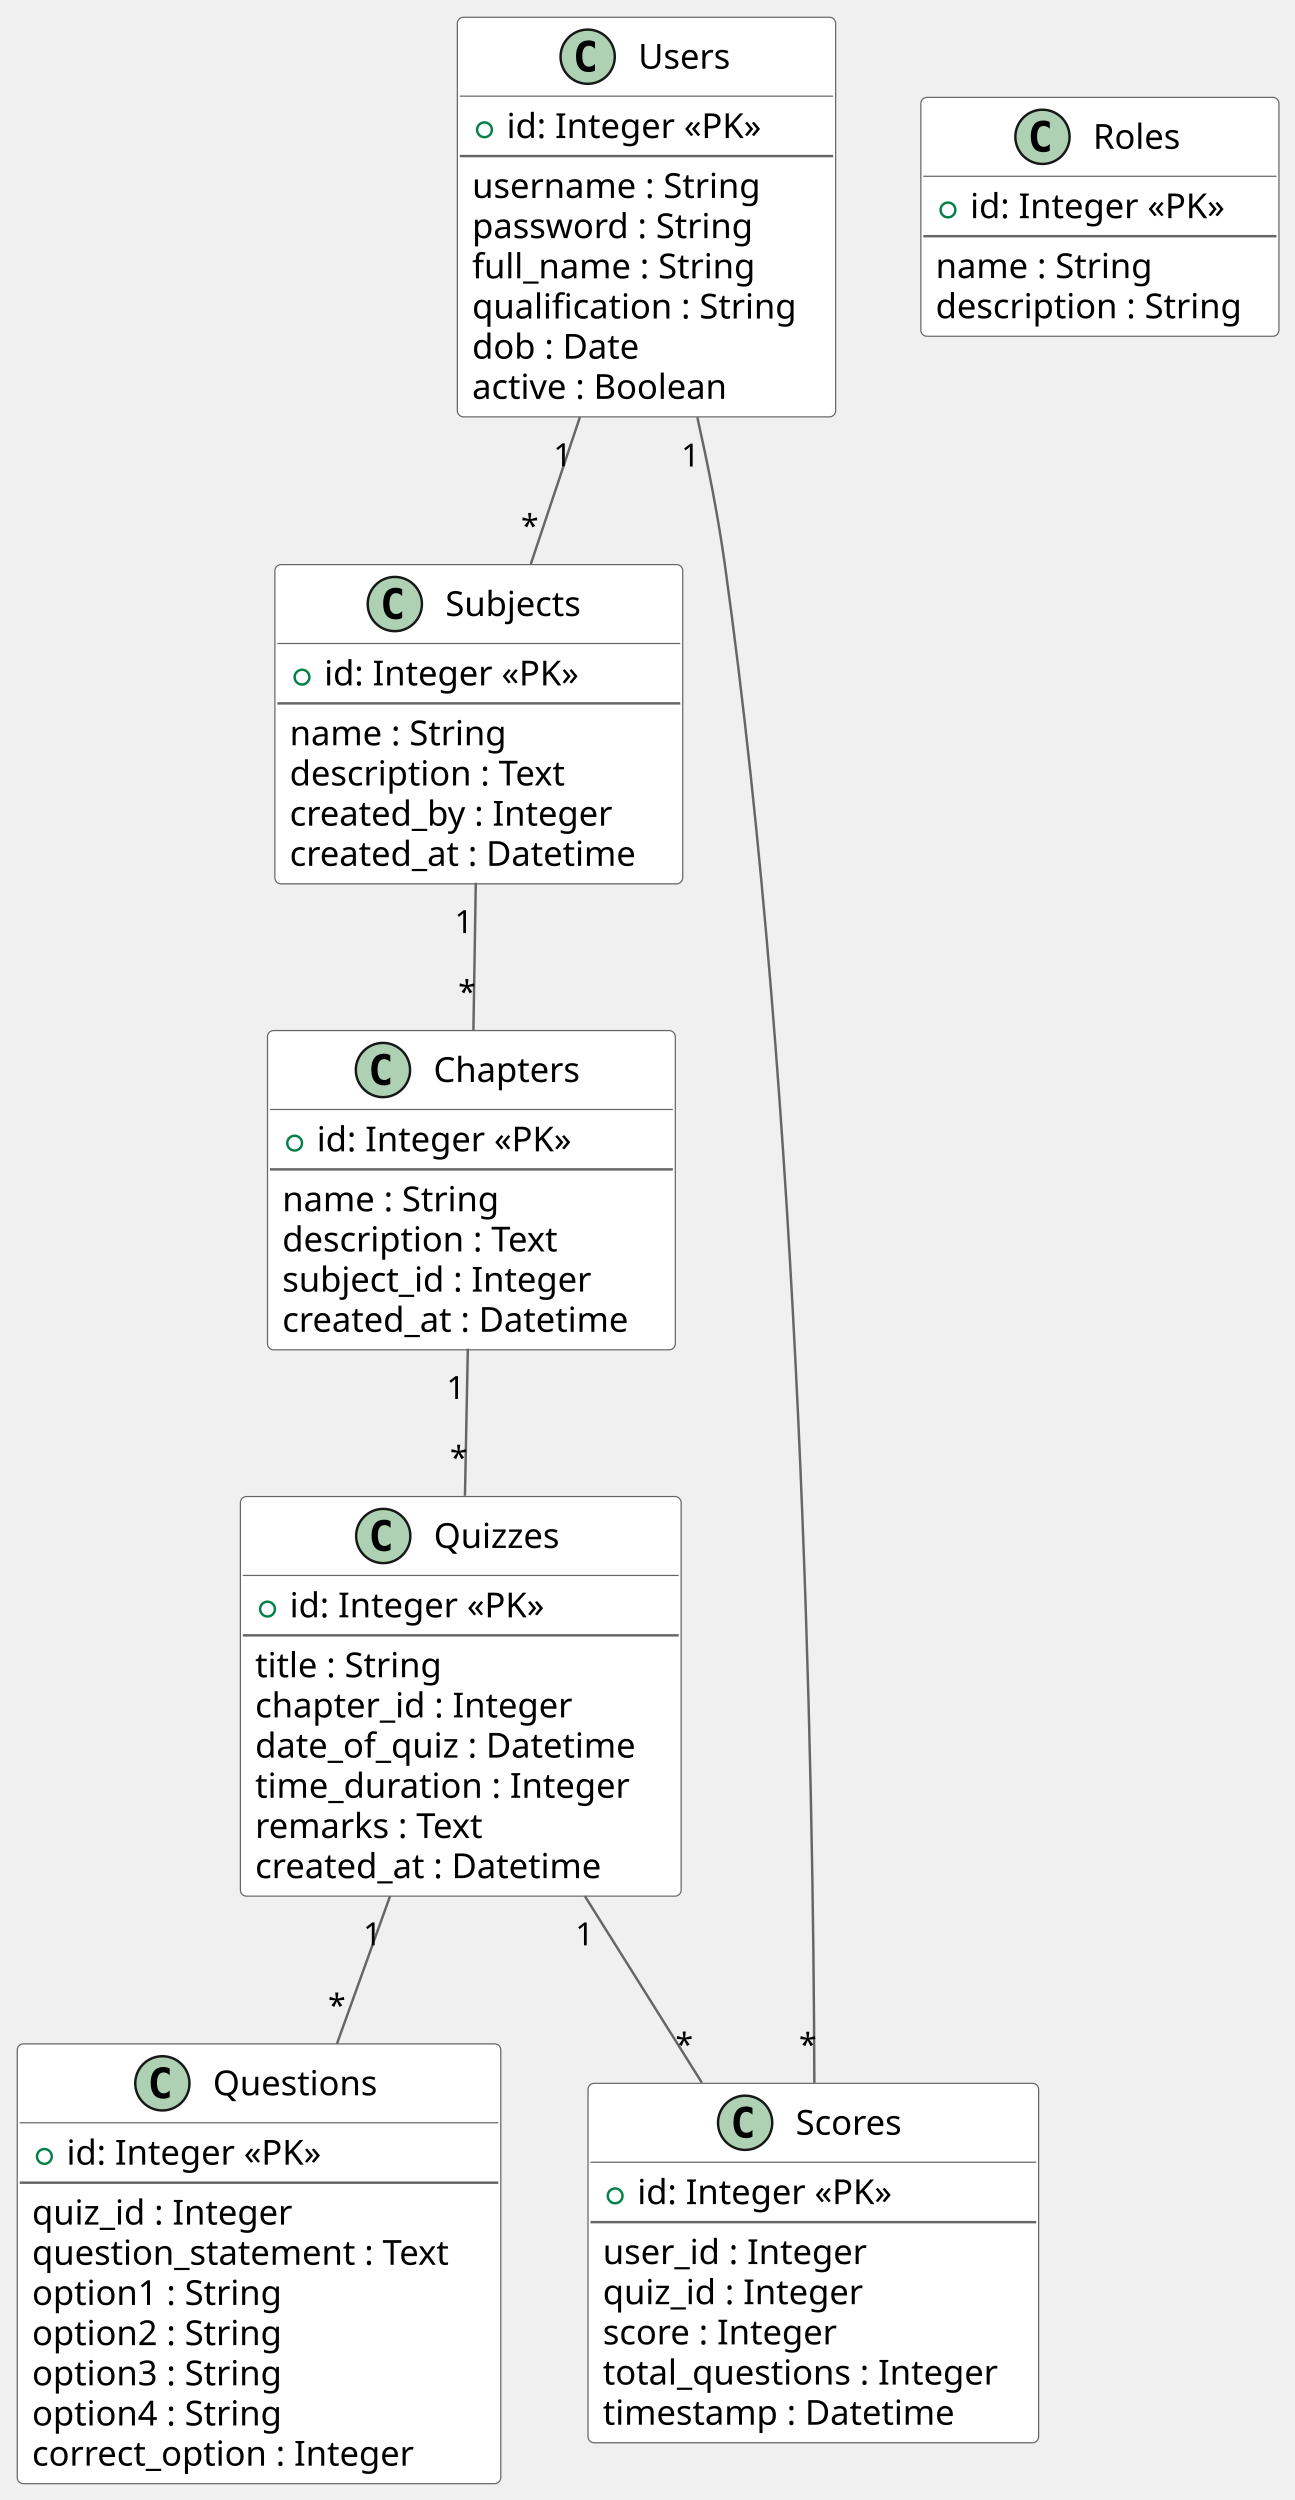
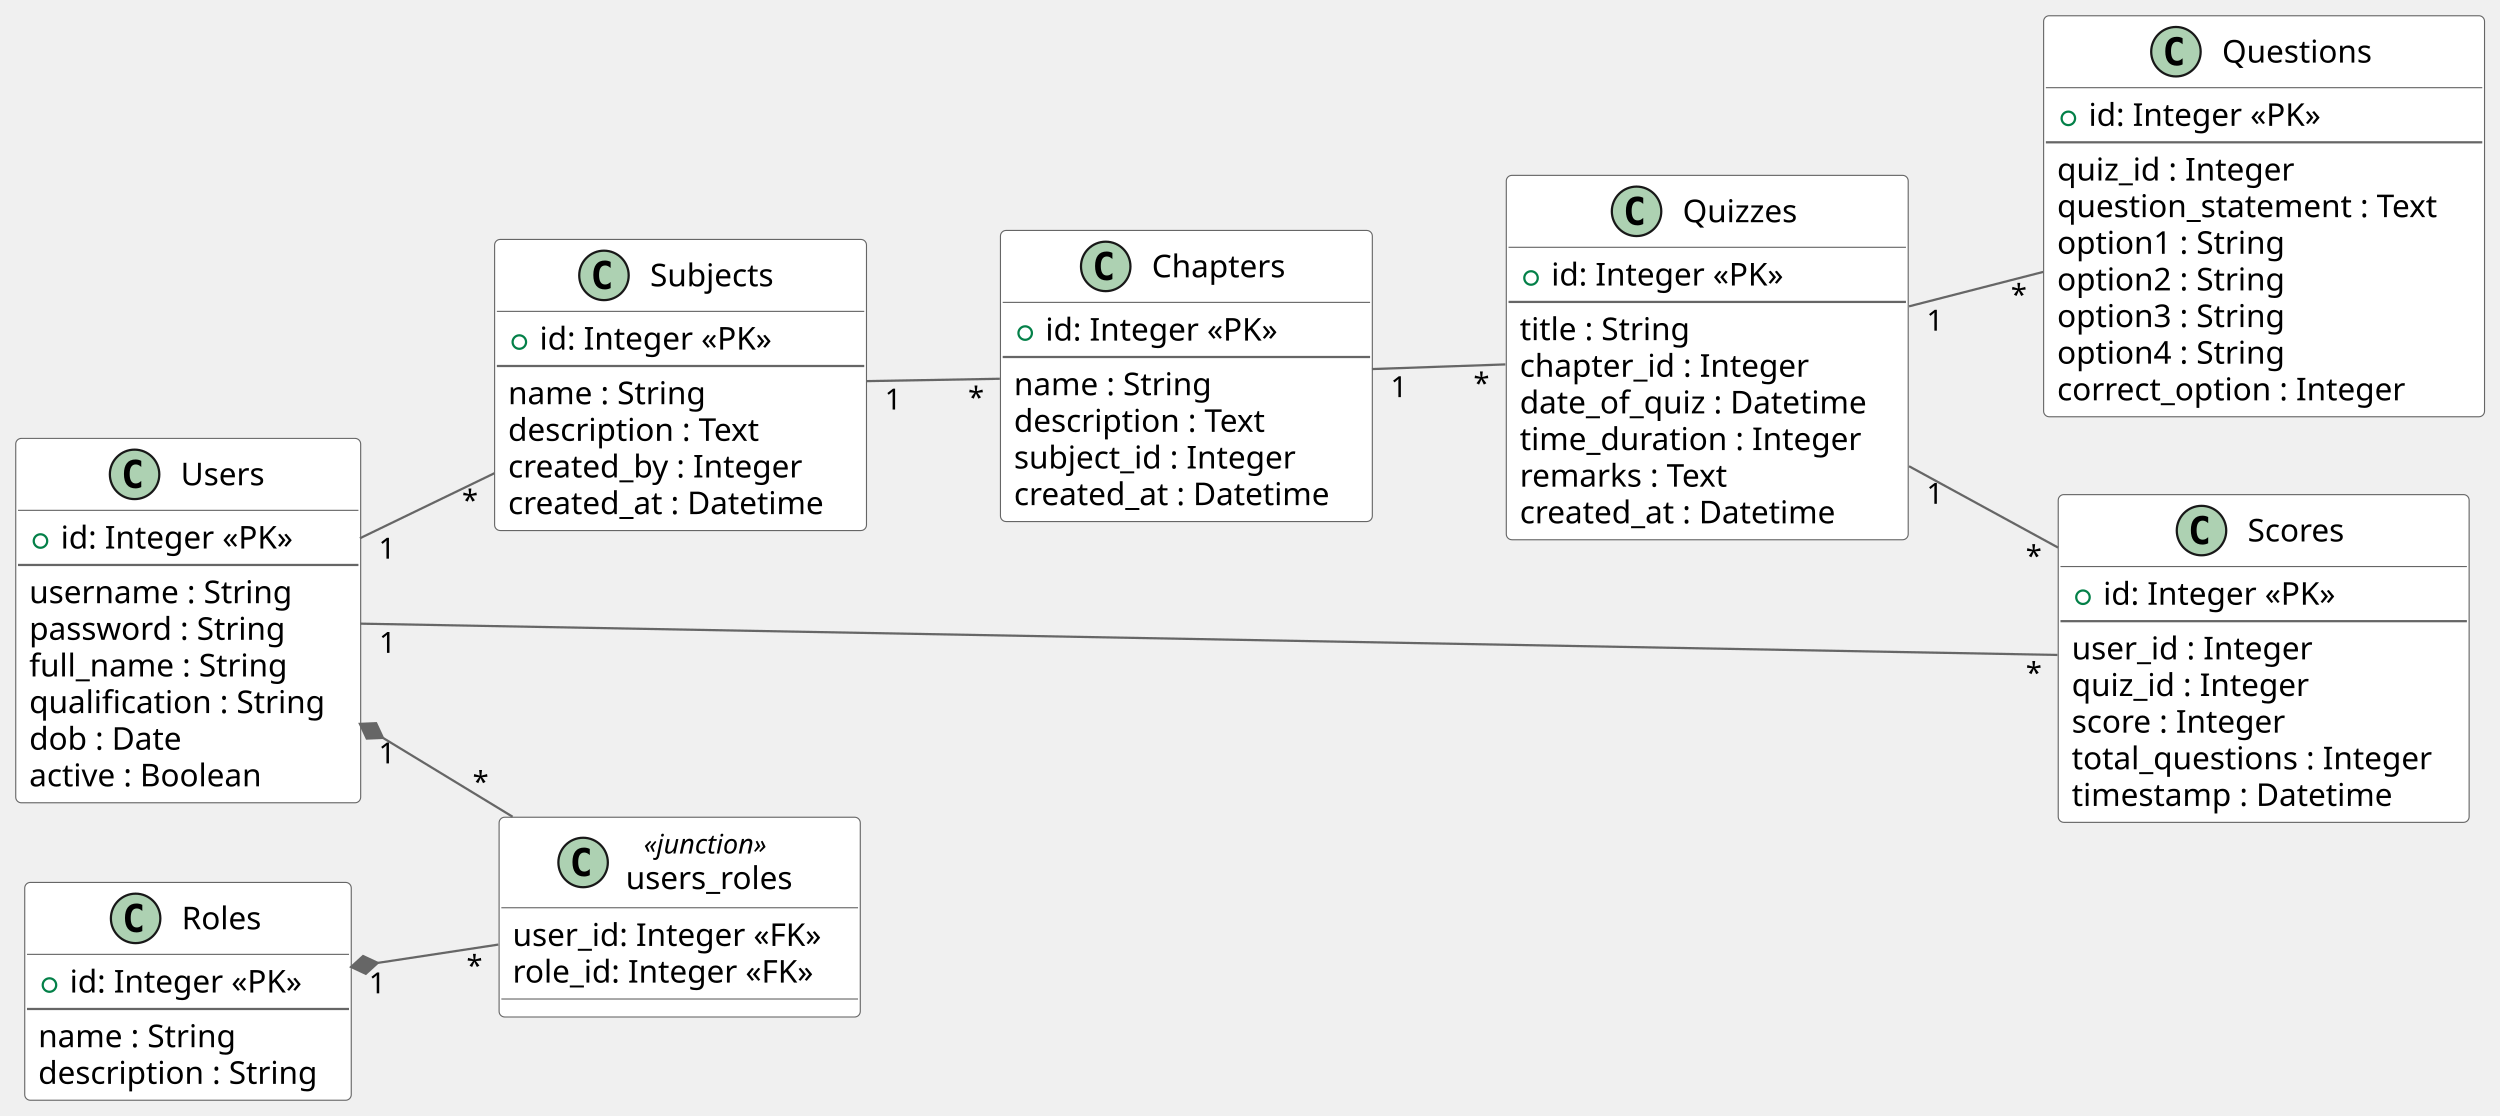
- <svg xmlns="http://www.w3.org/2000/svg" contentStyleType="text/css" height="1014px" preserveAspectRatio="none" style="width:525px;height:1014px;background:#FFFFFF;" version="1.1" viewBox="0 0 525 1014" width="525px" zoomAndPan="magnify">
+ <svg xmlns="http://www.w3.org/2000/svg" contentStyleType="text/css" height="496px" preserveAspectRatio="none" style="width:1112px;height:496px;background:#FFFFFF;" version="1.1" viewBox="0 0 1112 496" width="1112px" zoomAndPan="magnify">
  <defs />
  <g>
    <g id="elem_Users">
-       <rect codeLine="7" fill="#FFFFFF" height="162.078" id="Users" rx="2.5" ry="2.5" style="stroke:#666666;stroke-width:0.5;" width="153.429" x="185.5" y="7" />
-       <ellipse cx="238.362" cy="23" fill="#ADD1B2" rx="11" ry="11" style="stroke:#181818;stroke-width:1;" />
-       <path d="M241.331,28.641 Q240.753,28.938 240.112,29.078 Q239.472,29.234 238.769,29.234 Q236.269,29.234 234.94,27.594 Q233.628,25.938 233.628,22.812 Q233.628,19.688 234.94,18.031 Q236.269,16.375 238.769,16.375 Q239.472,16.375 240.112,16.531 Q240.769,16.688 241.331,16.984 L241.331,19.703 Q240.706,19.125 240.112,18.859 Q239.519,18.578 238.894,18.578 Q237.55,18.578 236.862,19.656 Q236.175,20.719 236.175,22.812 Q236.175,24.906 236.862,25.984 Q237.55,27.047 238.894,27.047 Q239.519,27.047 240.112,26.781 Q240.706,26.5 241.331,25.922 L241.331,28.641 Z " fill="#000000" />
-       <text fill="#000000" font-family="sans-serif" font-size="14" lengthAdjust="spacing" textLength="39.204" x="258.862" y="27.847">Users</text>
-       <line style="stroke:#666666;stroke-width:0.5;" x1="186.5" x2="337.929" y1="39" y2="39" />
-       <ellipse cx="196.5" cy="52.648" fill="none" rx="3" ry="3" style="stroke:#038048;stroke-width:1;" />
-       <text fill="#000000" font-family="sans-serif" font-size="14" lengthAdjust="spacing" textLength="111.508" x="205.5" y="55.995">id: Integer «PK»</text>
-       <line style="stroke:#666666;stroke-width:1;" x1="186.5" x2="337.929" y1="63.297" y2="63.297" />
-       <text fill="#000000" font-family="sans-serif" font-size="14" lengthAdjust="spacing" textLength="125.638" x="191.5" y="80.292">username : String</text>
-       <text fill="#000000" font-family="sans-serif" font-size="14" lengthAdjust="spacing" textLength="122.11" x="191.5" y="96.589">password : String</text>
-       <text fill="#000000" font-family="sans-serif" font-size="14" lengthAdjust="spacing" textLength="123.683" x="191.5" y="112.886">full_name : String</text>
-       <text fill="#000000" font-family="sans-serif" font-size="14" lengthAdjust="spacing" textLength="141.429" x="191.5" y="129.183">qualification : String</text>
-       <text fill="#000000" font-family="sans-serif" font-size="14" lengthAdjust="spacing" textLength="73.418" x="191.5" y="145.48">dob : Date</text>
-       <text fill="#000000" font-family="sans-serif" font-size="14" lengthAdjust="spacing" textLength="112.861" x="191.5" y="161.776">active : Boolean</text>
+       <rect codeLine="9" fill="#FFFFFF" height="162.078" id="Users" rx="2.5" ry="2.5" style="stroke:#666666;stroke-width:0.5;" width="153.429" x="7" y="195" />
+       <ellipse cx="59.862" cy="211" fill="#ADD1B2" rx="11" ry="11" style="stroke:#181818;stroke-width:1;" />
+       <path d="M62.831,216.641 Q62.253,216.938 61.612,217.078 Q60.972,217.234 60.269,217.234 Q57.769,217.234 56.44,215.594 Q55.128,213.938 55.128,210.812 Q55.128,207.688 56.44,206.031 Q57.769,204.375 60.269,204.375 Q60.972,204.375 61.612,204.531 Q62.269,204.688 62.831,204.984 L62.831,207.703 Q62.206,207.125 61.612,206.859 Q61.019,206.578 60.394,206.578 Q59.05,206.578 58.362,207.656 Q57.675,208.719 57.675,210.812 Q57.675,212.906 58.362,213.984 Q59.05,215.047 60.394,215.047 Q61.019,215.047 61.612,214.781 Q62.206,214.5 62.831,213.922 L62.831,216.641 Z " fill="#000000" />
+       <text fill="#000000" font-family="sans-serif" font-size="14" lengthAdjust="spacing" textLength="39.204" x="80.362" y="215.847">Users</text>
+       <line style="stroke:#666666;stroke-width:0.5;" x1="8" x2="159.429" y1="227" y2="227" />
+       <ellipse cx="18" cy="240.648" fill="none" rx="3" ry="3" style="stroke:#038048;stroke-width:1;" />
+       <text fill="#000000" font-family="sans-serif" font-size="14" lengthAdjust="spacing" textLength="111.508" x="27" y="243.995">id: Integer «PK»</text>
+       <line style="stroke:#666666;stroke-width:1;" x1="8" x2="159.429" y1="251.297" y2="251.297" />
+       <text fill="#000000" font-family="sans-serif" font-size="14" lengthAdjust="spacing" textLength="125.638" x="13" y="268.292">username : String</text>
+       <text fill="#000000" font-family="sans-serif" font-size="14" lengthAdjust="spacing" textLength="122.11" x="13" y="284.589">password : String</text>
+       <text fill="#000000" font-family="sans-serif" font-size="14" lengthAdjust="spacing" textLength="123.683" x="13" y="300.886">full_name : String</text>
+       <text fill="#000000" font-family="sans-serif" font-size="14" lengthAdjust="spacing" textLength="141.429" x="13" y="317.183">qualification : String</text>
+       <text fill="#000000" font-family="sans-serif" font-size="14" lengthAdjust="spacing" textLength="73.418" x="13" y="333.479">dob : Date</text>
+       <text fill="#000000" font-family="sans-serif" font-size="14" lengthAdjust="spacing" textLength="112.861" x="13" y="349.776">active : Boolean</text>
    </g>
    <g id="elem_Roles">
-       <rect codeLine="18" fill="#FFFFFF" height="96.891" id="Roles" rx="2.5" ry="2.5" style="stroke:#666666;stroke-width:0.5;" width="145.239" x="373.5" y="39.5" />
-       <ellipse cx="422.825" cy="55.5" fill="#ADD1B2" rx="11" ry="11" style="stroke:#181818;stroke-width:1;" />
-       <path d="M425.793,61.141 Q425.215,61.438 424.575,61.578 Q423.934,61.734 423.231,61.734 Q420.731,61.734 419.403,60.094 Q418.09,58.438 418.09,55.312 Q418.09,52.188 419.403,50.531 Q420.731,48.875 423.231,48.875 Q423.934,48.875 424.575,49.031 Q425.231,49.188 425.793,49.484 L425.793,52.203 Q425.168,51.625 424.575,51.359 Q423.981,51.078 423.356,51.078 Q422.012,51.078 421.325,52.156 Q420.637,53.219 420.637,55.312 Q420.637,57.406 421.325,58.484 Q422.012,59.547 423.356,59.547 Q423.981,59.547 424.575,59.281 Q425.168,59 425.793,58.422 L425.793,61.141 Z " fill="#000000" />
-       <text fill="#000000" font-family="sans-serif" font-size="14" lengthAdjust="spacing" textLength="38.09" x="443.325" y="60.347">Roles</text>
-       <line style="stroke:#666666;stroke-width:0.5;" x1="374.5" x2="517.739" y1="71.5" y2="71.5" />
-       <ellipse cx="384.5" cy="85.148" fill="none" rx="3" ry="3" style="stroke:#038048;stroke-width:1;" />
-       <text fill="#000000" font-family="sans-serif" font-size="14" lengthAdjust="spacing" textLength="111.508" x="393.5" y="88.495">id: Integer «PK»</text>
-       <line style="stroke:#666666;stroke-width:1;" x1="374.5" x2="517.739" y1="95.797" y2="95.797" />
-       <text fill="#000000" font-family="sans-serif" font-size="14" lengthAdjust="spacing" textLength="95.102" x="379.5" y="112.792">name : String</text>
-       <text fill="#000000" font-family="sans-serif" font-size="14" lengthAdjust="spacing" textLength="133.239" x="379.5" y="129.089">description : String</text>
+       <rect codeLine="20" fill="#FFFFFF" height="96.891" id="Roles" rx="2.5" ry="2.5" style="stroke:#666666;stroke-width:0.5;" width="145.239" x="11" y="392.5" />
+       <ellipse cx="60.325" cy="408.5" fill="#ADD1B2" rx="11" ry="11" style="stroke:#181818;stroke-width:1;" />
+       <path d="M63.294,414.141 Q62.715,414.438 62.075,414.578 Q61.434,414.734 60.731,414.734 Q58.231,414.734 56.903,413.094 Q55.59,411.438 55.59,408.312 Q55.59,405.188 56.903,403.531 Q58.231,401.875 60.731,401.875 Q61.434,401.875 62.075,402.031 Q62.731,402.188 63.294,402.484 L63.294,405.203 Q62.669,404.625 62.075,404.359 Q61.481,404.078 60.856,404.078 Q59.512,404.078 58.825,405.156 Q58.137,406.219 58.137,408.312 Q58.137,410.406 58.825,411.484 Q59.512,412.547 60.856,412.547 Q61.481,412.547 62.075,412.281 Q62.669,412 63.294,411.422 L63.294,414.141 Z " fill="#000000" />
+       <text fill="#000000" font-family="sans-serif" font-size="14" lengthAdjust="spacing" textLength="38.09" x="80.825" y="413.347">Roles</text>
+       <line style="stroke:#666666;stroke-width:0.5;" x1="12" x2="155.239" y1="424.5" y2="424.5" />
+       <ellipse cx="22" cy="438.148" fill="none" rx="3" ry="3" style="stroke:#038048;stroke-width:1;" />
+       <text fill="#000000" font-family="sans-serif" font-size="14" lengthAdjust="spacing" textLength="111.508" x="31" y="441.495">id: Integer «PK»</text>
+       <line style="stroke:#666666;stroke-width:1;" x1="12" x2="155.239" y1="448.797" y2="448.797" />
+       <text fill="#000000" font-family="sans-serif" font-size="14" lengthAdjust="spacing" textLength="95.102" x="17" y="465.792">name : String</text>
+       <text fill="#000000" font-family="sans-serif" font-size="14" lengthAdjust="spacing" textLength="133.239" x="17" y="482.089">description : String</text>
    </g>
    <g id="elem_Subjects">
-       <rect codeLine="25" fill="#FFFFFF" height="129.484" id="Subjects" rx="2.5" ry="2.5" style="stroke:#666666;stroke-width:0.5;" width="165.412" x="111.5" y="229" />
-       <ellipse cx="160.141" cy="245" fill="#ADD1B2" rx="11" ry="11" style="stroke:#181818;stroke-width:1;" />
-       <path d="M163.11,250.641 Q162.532,250.938 161.891,251.078 Q161.25,251.234 160.547,251.234 Q158.047,251.234 156.719,249.594 Q155.407,247.938 155.407,244.812 Q155.407,241.688 156.719,240.031 Q158.047,238.375 160.547,238.375 Q161.25,238.375 161.891,238.531 Q162.547,238.688 163.11,238.984 L163.11,241.703 Q162.485,241.125 161.891,240.859 Q161.297,240.578 160.672,240.578 Q159.329,240.578 158.641,241.656 Q157.954,242.719 157.954,244.812 Q157.954,246.906 158.641,247.984 Q159.329,249.047 160.672,249.047 Q161.297,249.047 161.891,248.781 Q162.485,248.5 163.11,247.922 L163.11,250.641 Z " fill="#000000" />
-       <text fill="#000000" font-family="sans-serif" font-size="14" lengthAdjust="spacing" textLength="59.63" x="180.641" y="249.847">Subjects</text>
-       <line style="stroke:#666666;stroke-width:0.5;" x1="112.5" x2="275.912" y1="261" y2="261" />
-       <ellipse cx="122.5" cy="274.648" fill="none" rx="3" ry="3" style="stroke:#038048;stroke-width:1;" />
-       <text fill="#000000" font-family="sans-serif" font-size="14" lengthAdjust="spacing" textLength="111.508" x="131.5" y="277.995">id: Integer «PK»</text>
-       <line style="stroke:#666666;stroke-width:1;" x1="112.5" x2="275.912" y1="285.297" y2="285.297" />
-       <text fill="#000000" font-family="sans-serif" font-size="14" lengthAdjust="spacing" textLength="95.102" x="117.5" y="302.292">name : String</text>
-       <text fill="#000000" font-family="sans-serif" font-size="14" lengthAdjust="spacing" textLength="122.397" x="117.5" y="318.589">description : Text</text>
-       <text fill="#000000" font-family="sans-serif" font-size="14" lengthAdjust="spacing" textLength="141.784" x="117.5" y="334.886">created_by : Integer</text>
-       <text fill="#000000" font-family="sans-serif" font-size="14" lengthAdjust="spacing" textLength="153.412" x="117.5" y="351.183">created_at : Datetime</text>
+       <rect codeLine="27" fill="#FFFFFF" height="129.484" id="Subjects" rx="2.5" ry="2.5" style="stroke:#666666;stroke-width:0.5;" width="165.412" x="220" y="106.5" />
+       <ellipse cx="268.641" cy="122.5" fill="#ADD1B2" rx="11" ry="11" style="stroke:#181818;stroke-width:1;" />
+       <path d="M271.61,128.141 Q271.032,128.438 270.391,128.578 Q269.75,128.734 269.047,128.734 Q266.547,128.734 265.219,127.094 Q263.907,125.438 263.907,122.312 Q263.907,119.188 265.219,117.531 Q266.547,115.875 269.047,115.875 Q269.75,115.875 270.391,116.031 Q271.047,116.188 271.61,116.484 L271.61,119.203 Q270.985,118.625 270.391,118.359 Q269.797,118.078 269.172,118.078 Q267.829,118.078 267.141,119.156 Q266.454,120.219 266.454,122.312 Q266.454,124.406 267.141,125.484 Q267.829,126.547 269.172,126.547 Q269.797,126.547 270.391,126.281 Q270.985,126 271.61,125.422 L271.61,128.141 Z " fill="#000000" />
+       <text fill="#000000" font-family="sans-serif" font-size="14" lengthAdjust="spacing" textLength="59.63" x="289.141" y="127.347">Subjects</text>
+       <line style="stroke:#666666;stroke-width:0.5;" x1="221" x2="384.412" y1="138.5" y2="138.5" />
+       <ellipse cx="231" cy="152.148" fill="none" rx="3" ry="3" style="stroke:#038048;stroke-width:1;" />
+       <text fill="#000000" font-family="sans-serif" font-size="14" lengthAdjust="spacing" textLength="111.508" x="240" y="155.495">id: Integer «PK»</text>
+       <line style="stroke:#666666;stroke-width:1;" x1="221" x2="384.412" y1="162.797" y2="162.797" />
+       <text fill="#000000" font-family="sans-serif" font-size="14" lengthAdjust="spacing" textLength="95.102" x="226" y="179.792">name : String</text>
+       <text fill="#000000" font-family="sans-serif" font-size="14" lengthAdjust="spacing" textLength="122.397" x="226" y="196.089">description : Text</text>
+       <text fill="#000000" font-family="sans-serif" font-size="14" lengthAdjust="spacing" textLength="141.784" x="226" y="212.386">created_by : Integer</text>
+       <text fill="#000000" font-family="sans-serif" font-size="14" lengthAdjust="spacing" textLength="153.412" x="226" y="228.683">created_at : Datetime</text>
    </g>
    <g id="elem_Chapters">
-       <rect codeLine="34" fill="#FFFFFF" height="129.484" id="Chapters" rx="2.5" ry="2.5" style="stroke:#666666;stroke-width:0.5;" width="165.412" x="108.5" y="418" />
-       <ellipse cx="155.323" cy="434" fill="#ADD1B2" rx="11" ry="11" style="stroke:#181818;stroke-width:1;" />
-       <path d="M158.292,439.641 Q157.713,439.938 157.073,440.078 Q156.432,440.234 155.729,440.234 Q153.229,440.234 151.901,438.594 Q150.588,436.938 150.588,433.812 Q150.588,430.688 151.901,429.031 Q153.229,427.375 155.729,427.375 Q156.432,427.375 157.073,427.531 Q157.729,427.688 158.292,427.984 L158.292,430.703 Q157.667,430.125 157.073,429.859 Q156.479,429.578 155.854,429.578 Q154.51,429.578 153.823,430.656 Q153.135,431.719 153.135,433.812 Q153.135,435.906 153.823,436.984 Q154.51,438.047 155.854,438.047 Q156.479,438.047 157.073,437.781 Q157.667,437.5 158.292,436.922 L158.292,439.641 Z " fill="#000000" />
-       <text fill="#000000" font-family="sans-serif" font-size="14" lengthAdjust="spacing" textLength="63.267" x="175.823" y="438.847">Chapters</text>
-       <line style="stroke:#666666;stroke-width:0.5;" x1="109.5" x2="272.912" y1="450" y2="450" />
-       <ellipse cx="119.5" cy="463.648" fill="none" rx="3" ry="3" style="stroke:#038048;stroke-width:1;" />
-       <text fill="#000000" font-family="sans-serif" font-size="14" lengthAdjust="spacing" textLength="111.508" x="128.5" y="466.995">id: Integer «PK»</text>
-       <line style="stroke:#666666;stroke-width:1;" x1="109.5" x2="272.912" y1="474.297" y2="474.297" />
-       <text fill="#000000" font-family="sans-serif" font-size="14" lengthAdjust="spacing" textLength="95.102" x="114.5" y="491.292">name : String</text>
-       <text fill="#000000" font-family="sans-serif" font-size="14" lengthAdjust="spacing" textLength="122.397" x="114.5" y="507.589">description : Text</text>
-       <text fill="#000000" font-family="sans-serif" font-size="14" lengthAdjust="spacing" textLength="134.497" x="114.5" y="523.886">subject_id : Integer</text>
-       <text fill="#000000" font-family="sans-serif" font-size="14" lengthAdjust="spacing" textLength="153.412" x="114.5" y="540.183">created_at : Datetime</text>
+       <rect codeLine="36" fill="#FFFFFF" height="129.484" id="Chapters" rx="2.5" ry="2.5" style="stroke:#666666;stroke-width:0.5;" width="165.412" x="445" y="102.5" />
+       <ellipse cx="491.823" cy="118.5" fill="#ADD1B2" rx="11" ry="11" style="stroke:#181818;stroke-width:1;" />
+       <path d="M494.791,124.141 Q494.213,124.438 493.573,124.578 Q492.932,124.734 492.229,124.734 Q489.729,124.734 488.401,123.094 Q487.088,121.438 487.088,118.312 Q487.088,115.188 488.401,113.531 Q489.729,111.875 492.229,111.875 Q492.932,111.875 493.573,112.031 Q494.229,112.188 494.791,112.484 L494.791,115.203 Q494.166,114.625 493.573,114.359 Q492.979,114.078 492.354,114.078 Q491.01,114.078 490.323,115.156 Q489.635,116.219 489.635,118.312 Q489.635,120.406 490.323,121.484 Q491.01,122.547 492.354,122.547 Q492.979,122.547 493.573,122.281 Q494.166,122 494.791,121.422 L494.791,124.141 Z " fill="#000000" />
+       <text fill="#000000" font-family="sans-serif" font-size="14" lengthAdjust="spacing" textLength="63.267" x="512.323" y="123.347">Chapters</text>
+       <line style="stroke:#666666;stroke-width:0.5;" x1="446" x2="609.412" y1="134.5" y2="134.5" />
+       <ellipse cx="456" cy="148.148" fill="none" rx="3" ry="3" style="stroke:#038048;stroke-width:1;" />
+       <text fill="#000000" font-family="sans-serif" font-size="14" lengthAdjust="spacing" textLength="111.508" x="465" y="151.495">id: Integer «PK»</text>
+       <line style="stroke:#666666;stroke-width:1;" x1="446" x2="609.412" y1="158.797" y2="158.797" />
+       <text fill="#000000" font-family="sans-serif" font-size="14" lengthAdjust="spacing" textLength="95.102" x="451" y="175.792">name : String</text>
+       <text fill="#000000" font-family="sans-serif" font-size="14" lengthAdjust="spacing" textLength="122.397" x="451" y="192.089">description : Text</text>
+       <text fill="#000000" font-family="sans-serif" font-size="14" lengthAdjust="spacing" textLength="134.497" x="451" y="208.386">subject_id : Integer</text>
+       <text fill="#000000" font-family="sans-serif" font-size="14" lengthAdjust="spacing" textLength="153.412" x="451" y="224.683">created_at : Datetime</text>
    </g>
    <g id="elem_Quizzes">
-       <rect codeLine="43" fill="#FFFFFF" height="162.078" id="Quizzes" rx="2.5" ry="2.5" style="stroke:#666666;stroke-width:0.5;" width="178.769" x="97.5" y="607" />
-       <ellipse cx="155.441" cy="623" fill="#ADD1B2" rx="11" ry="11" style="stroke:#181818;stroke-width:1;" />
-       <path d="M158.41,628.641 Q157.832,628.938 157.191,629.078 Q156.551,629.234 155.848,629.234 Q153.348,629.234 152.019,627.594 Q150.707,625.938 150.707,622.812 Q150.707,619.688 152.019,618.031 Q153.348,616.375 155.848,616.375 Q156.551,616.375 157.191,616.531 Q157.848,616.688 158.41,616.984 L158.41,619.703 Q157.785,619.125 157.191,618.859 Q156.598,618.578 155.973,618.578 Q154.629,618.578 153.941,619.656 Q153.254,620.719 153.254,622.812 Q153.254,624.906 153.941,625.984 Q154.629,627.047 155.973,627.047 Q156.598,627.047 157.191,626.781 Q157.785,626.5 158.41,625.922 L158.41,628.641 Z " fill="#000000" />
-       <text fill="#000000" font-family="sans-serif" font-size="14" lengthAdjust="spacing" textLength="54.387" x="175.941" y="627.847">Quizzes</text>
-       <line style="stroke:#666666;stroke-width:0.5;" x1="98.5" x2="275.269" y1="639" y2="639" />
-       <ellipse cx="108.5" cy="652.648" fill="none" rx="3" ry="3" style="stroke:#038048;stroke-width:1;" />
-       <text fill="#000000" font-family="sans-serif" font-size="14" lengthAdjust="spacing" textLength="111.508" x="117.5" y="655.995">id: Integer «PK»</text>
-       <line style="stroke:#666666;stroke-width:1;" x1="98.5" x2="275.269" y1="663.297" y2="663.297" />
-       <text fill="#000000" font-family="sans-serif" font-size="14" lengthAdjust="spacing" textLength="82.769" x="103.5" y="680.292">title : String</text>
-       <text fill="#000000" font-family="sans-serif" font-size="14" lengthAdjust="spacing" textLength="137.648" x="103.5" y="696.589">chapter_id : Integer</text>
-       <text fill="#000000" font-family="sans-serif" font-size="14" lengthAdjust="spacing" textLength="166.769" x="103.5" y="712.886">date_of_quiz : Datetime</text>
-       <text fill="#000000" font-family="sans-serif" font-size="14" lengthAdjust="spacing" textLength="161.519" x="103.5" y="729.183">time_duration : Integer</text>
-       <text fill="#000000" font-family="sans-serif" font-size="14" lengthAdjust="spacing" textLength="102.3" x="103.5" y="745.48">remarks : Text</text>
-       <text fill="#000000" font-family="sans-serif" font-size="14" lengthAdjust="spacing" textLength="153.412" x="103.5" y="761.776">created_at : Datetime</text>
+       <rect codeLine="45" fill="#FFFFFF" height="162.078" id="Quizzes" rx="2.5" ry="2.5" style="stroke:#666666;stroke-width:0.5;" width="178.769" x="670" y="78" />
+       <ellipse cx="727.941" cy="94" fill="#ADD1B2" rx="11" ry="11" style="stroke:#181818;stroke-width:1;" />
+       <path d="M730.91,99.641 Q730.332,99.938 729.691,100.078 Q729.051,100.234 728.348,100.234 Q725.848,100.234 724.519,98.594 Q723.207,96.938 723.207,93.812 Q723.207,90.688 724.519,89.031 Q725.848,87.375 728.348,87.375 Q729.051,87.375 729.691,87.531 Q730.348,87.688 730.91,87.984 L730.91,90.703 Q730.285,90.125 729.691,89.859 Q729.098,89.578 728.473,89.578 Q727.129,89.578 726.441,90.656 Q725.754,91.719 725.754,93.812 Q725.754,95.906 726.441,96.984 Q727.129,98.047 728.473,98.047 Q729.098,98.047 729.691,97.781 Q730.285,97.5 730.91,96.922 L730.91,99.641 Z " fill="#000000" />
+       <text fill="#000000" font-family="sans-serif" font-size="14" lengthAdjust="spacing" textLength="54.387" x="748.441" y="98.847">Quizzes</text>
+       <line style="stroke:#666666;stroke-width:0.5;" x1="671" x2="847.769" y1="110" y2="110" />
+       <ellipse cx="681" cy="123.648" fill="none" rx="3" ry="3" style="stroke:#038048;stroke-width:1;" />
+       <text fill="#000000" font-family="sans-serif" font-size="14" lengthAdjust="spacing" textLength="111.508" x="690" y="126.995">id: Integer «PK»</text>
+       <line style="stroke:#666666;stroke-width:1;" x1="671" x2="847.769" y1="134.297" y2="134.297" />
+       <text fill="#000000" font-family="sans-serif" font-size="14" lengthAdjust="spacing" textLength="82.769" x="676" y="151.292">title : String</text>
+       <text fill="#000000" font-family="sans-serif" font-size="14" lengthAdjust="spacing" textLength="137.648" x="676" y="167.589">chapter_id : Integer</text>
+       <text fill="#000000" font-family="sans-serif" font-size="14" lengthAdjust="spacing" textLength="166.769" x="676" y="183.886">date_of_quiz : Datetime</text>
+       <text fill="#000000" font-family="sans-serif" font-size="14" lengthAdjust="spacing" textLength="161.519" x="676" y="200.183">time_duration : Integer</text>
+       <text fill="#000000" font-family="sans-serif" font-size="14" lengthAdjust="spacing" textLength="102.3" x="676" y="216.48">remarks : Text</text>
+       <text fill="#000000" font-family="sans-serif" font-size="14" lengthAdjust="spacing" textLength="153.412" x="676" y="232.776">created_at : Datetime</text>
    </g>
    <g id="elem_Questions">
-       <rect codeLine="54" fill="#FFFFFF" height="178.375" id="Questions" rx="2.5" ry="2.5" style="stroke:#666666;stroke-width:0.5;" width="196.119" x="7" y="829" />
-       <ellipse cx="65.854" cy="845" fill="#ADD1B2" rx="11" ry="11" style="stroke:#181818;stroke-width:1;" />
-       <path d="M68.823,850.641 Q68.245,850.938 67.604,851.078 Q66.963,851.234 66.26,851.234 Q63.76,851.234 62.432,849.594 Q61.12,847.938 61.12,844.812 Q61.12,841.688 62.432,840.031 Q63.76,838.375 66.26,838.375 Q66.963,838.375 67.604,838.531 Q68.26,838.688 68.823,838.984 L68.823,841.703 Q68.198,841.125 67.604,840.859 Q67.01,840.578 66.385,840.578 Q65.041,840.578 64.354,841.656 Q63.666,842.719 63.666,844.812 Q63.666,846.906 64.354,847.984 Q65.041,849.047 66.385,849.047 Q67.01,849.047 67.604,848.781 Q68.198,848.5 68.823,847.922 L68.823,850.641 Z " fill="#000000" />
-       <text fill="#000000" font-family="sans-serif" font-size="14" lengthAdjust="spacing" textLength="69.911" x="86.354" y="849.847">Questions</text>
-       <line style="stroke:#666666;stroke-width:0.5;" x1="8" x2="202.119" y1="861" y2="861" />
-       <ellipse cx="18" cy="874.648" fill="none" rx="3" ry="3" style="stroke:#038048;stroke-width:1;" />
-       <text fill="#000000" font-family="sans-serif" font-size="14" lengthAdjust="spacing" textLength="111.508" x="27" y="877.995">id: Integer «PK»</text>
-       <line style="stroke:#666666;stroke-width:1;" x1="8" x2="202.119" y1="885.297" y2="885.297" />
-       <text fill="#000000" font-family="sans-serif" font-size="14" lengthAdjust="spacing" textLength="112.752" x="13" y="902.292">quiz_id : Integer</text>
-       <text fill="#000000" font-family="sans-serif" font-size="14" lengthAdjust="spacing" textLength="184.119" x="13" y="918.589">question_statement : Text</text>
-       <text fill="#000000" font-family="sans-serif" font-size="14" lengthAdjust="spacing" textLength="108.575" x="13" y="934.886">option1 : String</text>
-       <text fill="#000000" font-family="sans-serif" font-size="14" lengthAdjust="spacing" textLength="108.575" x="13" y="951.183">option2 : String</text>
-       <text fill="#000000" font-family="sans-serif" font-size="14" lengthAdjust="spacing" textLength="108.575" x="13" y="967.48">option3 : String</text>
-       <text fill="#000000" font-family="sans-serif" font-size="14" lengthAdjust="spacing" textLength="108.575" x="13" y="983.776">option4 : String</text>
-       <text fill="#000000" font-family="sans-serif" font-size="14" lengthAdjust="spacing" textLength="164.821" x="13" y="1000.073">correct_option : Integer</text>
+       <rect codeLine="56" fill="#FFFFFF" height="178.375" id="Questions" rx="2.5" ry="2.5" style="stroke:#666666;stroke-width:0.5;" width="196.119" x="909" y="7" />
+       <ellipse cx="967.854" cy="23" fill="#ADD1B2" rx="11" ry="11" style="stroke:#181818;stroke-width:1;" />
+       <path d="M970.823,28.641 Q970.245,28.938 969.604,29.078 Q968.963,29.234 968.26,29.234 Q965.76,29.234 964.432,27.594 Q963.12,25.938 963.12,22.812 Q963.12,19.688 964.432,18.031 Q965.76,16.375 968.26,16.375 Q968.963,16.375 969.604,16.531 Q970.26,16.688 970.823,16.984 L970.823,19.703 Q970.198,19.125 969.604,18.859 Q969.01,18.578 968.385,18.578 Q967.042,18.578 966.354,19.656 Q965.667,20.719 965.667,22.812 Q965.667,24.906 966.354,25.984 Q967.042,27.047 968.385,27.047 Q969.01,27.047 969.604,26.781 Q970.198,26.5 970.823,25.922 L970.823,28.641 Z " fill="#000000" />
+       <text fill="#000000" font-family="sans-serif" font-size="14" lengthAdjust="spacing" textLength="69.911" x="988.354" y="27.847">Questions</text>
+       <line style="stroke:#666666;stroke-width:0.5;" x1="910" x2="1104.119" y1="39" y2="39" />
+       <ellipse cx="920" cy="52.648" fill="none" rx="3" ry="3" style="stroke:#038048;stroke-width:1;" />
+       <text fill="#000000" font-family="sans-serif" font-size="14" lengthAdjust="spacing" textLength="111.508" x="929" y="55.995">id: Integer «PK»</text>
+       <line style="stroke:#666666;stroke-width:1;" x1="910" x2="1104.119" y1="63.297" y2="63.297" />
+       <text fill="#000000" font-family="sans-serif" font-size="14" lengthAdjust="spacing" textLength="112.752" x="915" y="80.292">quiz_id : Integer</text>
+       <text fill="#000000" font-family="sans-serif" font-size="14" lengthAdjust="spacing" textLength="184.119" x="915" y="96.589">question_statement : Text</text>
+       <text fill="#000000" font-family="sans-serif" font-size="14" lengthAdjust="spacing" textLength="108.575" x="915" y="112.886">option1 : String</text>
+       <text fill="#000000" font-family="sans-serif" font-size="14" lengthAdjust="spacing" textLength="108.575" x="915" y="129.183">option2 : String</text>
+       <text fill="#000000" font-family="sans-serif" font-size="14" lengthAdjust="spacing" textLength="108.575" x="915" y="145.48">option3 : String</text>
+       <text fill="#000000" font-family="sans-serif" font-size="14" lengthAdjust="spacing" textLength="108.575" x="915" y="161.776">option4 : String</text>
+       <text fill="#000000" font-family="sans-serif" font-size="14" lengthAdjust="spacing" textLength="164.821" x="915" y="178.073">correct_option : Integer</text>
    </g>
    <g id="elem_Scores">
-       <rect codeLine="66" fill="#FFFFFF" height="145.781" id="Scores" rx="2.5" ry="2.5" style="stroke:#666666;stroke-width:0.5;" width="182.769" x="238.5" y="845" />
-       <ellipse cx="302.228" cy="861" fill="#ADD1B2" rx="11" ry="11" style="stroke:#181818;stroke-width:1;" />
-       <path d="M305.197,866.641 Q304.619,866.938 303.978,867.078 Q303.337,867.234 302.634,867.234 Q300.134,867.234 298.806,865.594 Q297.494,863.938 297.494,860.812 Q297.494,857.688 298.806,856.031 Q300.134,854.375 302.634,854.375 Q303.337,854.375 303.978,854.531 Q304.634,854.688 305.197,854.984 L305.197,857.703 Q304.572,857.125 303.978,856.859 Q303.384,856.578 302.759,856.578 Q301.416,856.578 300.728,857.656 Q300.041,858.719 300.041,860.812 Q300.041,862.906 300.728,863.984 Q301.416,865.047 302.759,865.047 Q303.384,865.047 303.978,864.781 Q304.572,864.5 305.197,863.922 L305.197,866.641 Z " fill="#000000" />
-       <text fill="#000000" font-family="sans-serif" font-size="14" lengthAdjust="spacing" textLength="46.812" x="322.728" y="865.847">Scores</text>
-       <line style="stroke:#666666;stroke-width:0.5;" x1="239.5" x2="420.269" y1="877" y2="877" />
-       <ellipse cx="249.5" cy="890.648" fill="none" rx="3" ry="3" style="stroke:#038048;stroke-width:1;" />
-       <text fill="#000000" font-family="sans-serif" font-size="14" lengthAdjust="spacing" textLength="111.508" x="258.5" y="893.995">id: Integer «PK»</text>
-       <line style="stroke:#666666;stroke-width:1;" x1="239.5" x2="420.269" y1="901.297" y2="901.297" />
-       <text fill="#000000" font-family="sans-serif" font-size="14" lengthAdjust="spacing" textLength="114.29" x="244.5" y="918.292">user_id : Integer</text>
-       <text fill="#000000" font-family="sans-serif" font-size="14" lengthAdjust="spacing" textLength="112.752" x="244.5" y="934.589">quiz_id : Integer</text>
-       <text fill="#000000" font-family="sans-serif" font-size="14" lengthAdjust="spacing" textLength="101.903" x="244.5" y="950.886">score : Integer</text>
-       <text fill="#000000" font-family="sans-serif" font-size="14" lengthAdjust="spacing" textLength="170.769" x="244.5" y="967.183">total_questions : Integer</text>
-       <text fill="#000000" font-family="sans-serif" font-size="14" lengthAdjust="spacing" textLength="154.226" x="244.5" y="983.48">timestamp : Datetime</text>
+       <rect codeLine="68" fill="#FFFFFF" height="145.781" id="Scores" rx="2.5" ry="2.5" style="stroke:#666666;stroke-width:0.5;" width="182.769" x="915.5" y="220" />
+       <ellipse cx="979.228" cy="236" fill="#ADD1B2" rx="11" ry="11" style="stroke:#181818;stroke-width:1;" />
+       <path d="M982.197,241.641 Q981.619,241.938 980.978,242.078 Q980.337,242.234 979.634,242.234 Q977.134,242.234 975.806,240.594 Q974.494,238.938 974.494,235.812 Q974.494,232.688 975.806,231.031 Q977.134,229.375 979.634,229.375 Q980.337,229.375 980.978,229.531 Q981.634,229.688 982.197,229.984 L982.197,232.703 Q981.572,232.125 980.978,231.859 Q980.384,231.578 979.759,231.578 Q978.415,231.578 977.728,232.656 Q977.04,233.719 977.04,235.812 Q977.04,237.906 977.728,238.984 Q978.415,240.047 979.759,240.047 Q980.384,240.047 980.978,239.781 Q981.572,239.5 982.197,238.922 L982.197,241.641 Z " fill="#000000" />
+       <text fill="#000000" font-family="sans-serif" font-size="14" lengthAdjust="spacing" textLength="46.812" x="999.728" y="240.847">Scores</text>
+       <line style="stroke:#666666;stroke-width:0.5;" x1="916.5" x2="1097.269" y1="252" y2="252" />
+       <ellipse cx="926.5" cy="265.648" fill="none" rx="3" ry="3" style="stroke:#038048;stroke-width:1;" />
+       <text fill="#000000" font-family="sans-serif" font-size="14" lengthAdjust="spacing" textLength="111.508" x="935.5" y="268.995">id: Integer «PK»</text>
+       <line style="stroke:#666666;stroke-width:1;" x1="916.5" x2="1097.269" y1="276.297" y2="276.297" />
+       <text fill="#000000" font-family="sans-serif" font-size="14" lengthAdjust="spacing" textLength="114.29" x="921.5" y="293.292">user_id : Integer</text>
+       <text fill="#000000" font-family="sans-serif" font-size="14" lengthAdjust="spacing" textLength="112.752" x="921.5" y="309.589">quiz_id : Integer</text>
+       <text fill="#000000" font-family="sans-serif" font-size="14" lengthAdjust="spacing" textLength="101.903" x="921.5" y="325.886">score : Integer</text>
+       <text fill="#000000" font-family="sans-serif" font-size="14" lengthAdjust="spacing" textLength="170.769" x="921.5" y="342.183">total_questions : Integer</text>
+       <text fill="#000000" font-family="sans-serif" font-size="14" lengthAdjust="spacing" textLength="154.226" x="921.5" y="358.479">timestamp : Datetime</text>
+     </g>
+     <g id="elem_users_roles">
+       <rect codeLine="79" fill="#FFFFFF" height="88.859" id="users_roles" rx="2.5" ry="2.5" style="stroke:#666666;stroke-width:0.5;" width="160.654" x="222" y="363.5" />
+       <ellipse cx="259.368" cy="383.633" fill="#ADD1B2" rx="11" ry="11" style="stroke:#181818;stroke-width:1;" />
+       <path d="M262.337,389.273 Q261.758,389.57 261.118,389.711 Q260.477,389.867 259.774,389.867 Q257.274,389.867 255.946,388.227 Q254.633,386.57 254.633,383.445 Q254.633,380.32 255.946,378.664 Q257.274,377.008 259.774,377.008 Q260.477,377.008 261.118,377.164 Q261.774,377.32 262.337,377.617 L262.337,380.336 Q261.712,379.758 261.118,379.492 Q260.524,379.211 259.899,379.211 Q258.555,379.211 257.868,380.289 Q257.18,381.352 257.18,383.445 Q257.18,385.539 257.868,386.617 Q258.555,387.68 259.899,387.68 Q260.524,387.68 261.118,387.414 Q261.712,387.133 262.337,386.555 L262.337,389.273 Z " fill="#000000" />
+       <text fill="#000000" font-family="sans-serif" font-size="12" font-style="italic" lengthAdjust="spacing" textLength="62.941" x="286.342" y="379.639">«junction»</text>
+       <text fill="#000000" font-family="sans-serif" font-size="14" lengthAdjust="spacing" textLength="78.948" x="278.338" y="395.464">users_roles</text>
+       <line style="stroke:#666666;stroke-width:0.5;" x1="223" x2="381.654" y1="403.766" y2="403.766" />
+       <text fill="#000000" font-family="sans-serif" font-size="14" lengthAdjust="spacing" textLength="148.654" x="228" y="420.761">user_id: Integer «FK»</text>
+       <text fill="#000000" font-family="sans-serif" font-size="14" lengthAdjust="spacing" textLength="144.942" x="228" y="437.058">role_id: Integer «FK»</text>
+       <line style="stroke:#666666;stroke-width:0.5;" x1="223" x2="381.654" y1="444.359" y2="444.359" />
+     </g>
+     <g id="link_Users_users_roles">
+       <path codeLine="85" d="M170.343,328.215 C192.363,341.605 206.12,349.98 228.01,363.29 " fill="none" id="Users-backto-users_roles" style="stroke:#666666;stroke-width:1;" />
+       <polygon fill="#666666" points="160.09,321.98,163.138,328.515,170.343,328.215,167.295,321.68,160.09,321.98" style="stroke:#666666;stroke-width:1;" />
+       <text fill="#000000" font-family="sans-serif" font-size="13" lengthAdjust="spacing" textLength="8.271" x="168.393" y="339.565">1</text>
+       <text fill="#000000" font-family="sans-serif" font-size="13" lengthAdjust="spacing" textLength="6.5" x="210.209" y="352.383">*</text>
+     </g>
+     <g id="link_Roles_users_roles">
+       <path codeLine="86" d="M168.024,428.296 C189.004,425.106 200.22,423.4 221.68,420.14 " fill="none" id="Roles-backto-users_roles" style="stroke:#666666;stroke-width:1;" />
+       <polygon fill="#666666" points="156.16,430.1,162.693,433.153,168.024,428.296,161.49,425.243,156.16,430.1" style="stroke:#666666;stroke-width:1;" />
+       <text fill="#000000" font-family="sans-serif" font-size="13" lengthAdjust="spacing" textLength="8.271" x="164.067" y="441.829">1</text>
+       <text fill="#000000" font-family="sans-serif" font-size="13" lengthAdjust="spacing" textLength="6.5" x="207.471" y="434.154">*</text>
    </g>
    <g id="link_Users_Scores">
-       <path codeLine="76" d="M282.84,169.25 C287.19,188.69 291.28,209.49 294,229 C325.08,452.01 329.92,719.07 330.3,844.8 " fill="none" id="Users-Scores" style="stroke:#666666;stroke-width:1;" />
-       <text fill="#000000" font-family="sans-serif" font-size="13" lengthAdjust="spacing" textLength="8.271" x="276.333" y="189.224">1</text>
-       <text fill="#000000" font-family="sans-serif" font-size="13" lengthAdjust="spacing" textLength="6.5" x="324.07" y="833.94">*</text>
+       <path codeLine="87" d="M160.3,277.4 C328.75,280.51 733.59,287.97 915.18,291.32 " fill="none" id="Users-Scores" style="stroke:#666666;stroke-width:1;" />
+       <text fill="#000000" font-family="sans-serif" font-size="13" lengthAdjust="spacing" textLength="8.271" x="168.624" y="290.387">1</text>
+       <text fill="#000000" font-family="sans-serif" font-size="13" lengthAdjust="spacing" textLength="6.5" x="901.063" y="303.902">*</text>
    </g>
    <g id="link_Users_Subjects">
-       <path codeLine="77" d="M235.22,169.14 C228.61,188.93 221.61,209.88 215.29,228.78 " fill="none" id="Users-Subjects" style="stroke:#666666;stroke-width:1;" />
-       <text fill="#000000" font-family="sans-serif" font-size="13" lengthAdjust="spacing" textLength="8.271" x="224.472" y="189.104">1</text>
-       <text fill="#000000" font-family="sans-serif" font-size="13" lengthAdjust="spacing" textLength="6.5" x="211.295" y="217.929">*</text>
+       <path codeLine="88" d="M160.09,239.42 C179.42,230.07 200.28,219.98 219.9,210.49 " fill="none" id="Users-Subjects" style="stroke:#666666;stroke-width:1;" />
+       <text fill="#000000" font-family="sans-serif" font-size="13" lengthAdjust="spacing" textLength="8.271" x="168.393" y="248.491">1</text>
+       <text fill="#000000" font-family="sans-serif" font-size="13" lengthAdjust="spacing" textLength="6.5" x="205.478" y="227.165">*</text>
    </g>
    <g id="link_Subjects_Chapters">
-       <path codeLine="78" d="M192.98,358.07 C192.67,377.34 192.33,398.51 192.02,417.79 " fill="none" id="Subjects-Chapters" style="stroke:#666666;stroke-width:1;" />
-       <text fill="#000000" font-family="sans-serif" font-size="13" lengthAdjust="spacing" textLength="8.271" x="184.391" y="378.45">1</text>
-       <text fill="#000000" font-family="sans-serif" font-size="13" lengthAdjust="spacing" textLength="6.5" x="185.808" y="406.94">*</text>
+       <path codeLine="89" d="M385.27,169.53 C404.66,169.19 425.35,168.81 444.74,168.47 " fill="none" id="Subjects-Chapters" style="stroke:#666666;stroke-width:1;" />
+       <text fill="#000000" font-family="sans-serif" font-size="13" lengthAdjust="spacing" textLength="8.271" x="393.534" y="182.155">1</text>
+       <text fill="#000000" font-family="sans-serif" font-size="13" lengthAdjust="spacing" textLength="6.5" x="430.57" y="181.375">*</text>
    </g>
    <g id="link_Chapters_Quizzes">
-       <path codeLine="79" d="M189.75,547.05 C189.38,565.94 188.97,586.89 188.58,606.7 " fill="none" id="Chapters-Quizzes" style="stroke:#666666;stroke-width:1;" />
-       <text fill="#000000" font-family="sans-serif" font-size="13" lengthAdjust="spacing" textLength="8.271" x="181.135" y="567.427">1</text>
-       <text fill="#000000" font-family="sans-serif" font-size="13" lengthAdjust="spacing" textLength="6.5" x="182.486" y="595.861">*</text>
+       <path codeLine="90" d="M610.24,164.16 C629.48,163.49 650.07,162.77 669.61,162.09 " fill="none" id="Chapters-Quizzes" style="stroke:#666666;stroke-width:1;" />
+       <text fill="#000000" font-family="sans-serif" font-size="13" lengthAdjust="spacing" textLength="8.271" x="618.501" y="176.654">1</text>
+       <text fill="#000000" font-family="sans-serif" font-size="13" lengthAdjust="spacing" textLength="6.5" x="655.37" y="175.102">*</text>
    </g>
    <g id="link_Quizzes_Questions">
-       <path codeLine="80" d="M158.21,769.06 C151.24,788.44 143.75,809.25 136.66,828.97 " fill="none" id="Quizzes-Questions" style="stroke:#666666;stroke-width:1;" />
-       <text fill="#000000" font-family="sans-serif" font-size="13" lengthAdjust="spacing" textLength="8.271" x="147.312" y="789.017">1</text>
-       <text fill="#000000" font-family="sans-serif" font-size="13" lengthAdjust="spacing" textLength="6.5" x="133.049" y="818.033">*</text>
+       <path codeLine="91" d="M849.13,136.26 C868.5,131.29 889.09,126 908.77,120.95 " fill="none" id="Quizzes-Questions" style="stroke:#666666;stroke-width:1;" />
+       <text fill="#000000" font-family="sans-serif" font-size="13" lengthAdjust="spacing" textLength="8.271" x="856.904" y="147.067">1</text>
+       <text fill="#000000" font-family="sans-serif" font-size="13" lengthAdjust="spacing" textLength="6.5" x="894.403" y="135.694">*</text>
    </g>
    <g id="link_Quizzes_Scores">
-       <path codeLine="81" d="M237.22,769.06 C252.67,793.7 269.58,820.66 284.68,844.74 " fill="none" id="Quizzes-Scores" style="stroke:#666666;stroke-width:1;" />
-       <text fill="#000000" font-family="sans-serif" font-size="13" lengthAdjust="spacing" textLength="8.271" x="233.359" y="789.017">1</text>
-       <text fill="#000000" font-family="sans-serif" font-size="13" lengthAdjust="spacing" textLength="6.5" x="273.959" y="833.874">*</text>
+       <path codeLine="92" d="M849.13,207.38 C870.69,219.15 893.78,231.75 915.43,243.57 " fill="none" id="Quizzes-Scores" style="stroke:#666666;stroke-width:1;" />
+       <text fill="#000000" font-family="sans-serif" font-size="13" lengthAdjust="spacing" textLength="8.271" x="856.904" y="224.077">1</text>
+       <text fill="#000000" font-family="sans-serif" font-size="13" lengthAdjust="spacing" textLength="6.5" x="901.04" y="251.918">*</text>
    </g>
  </g>
</svg>
